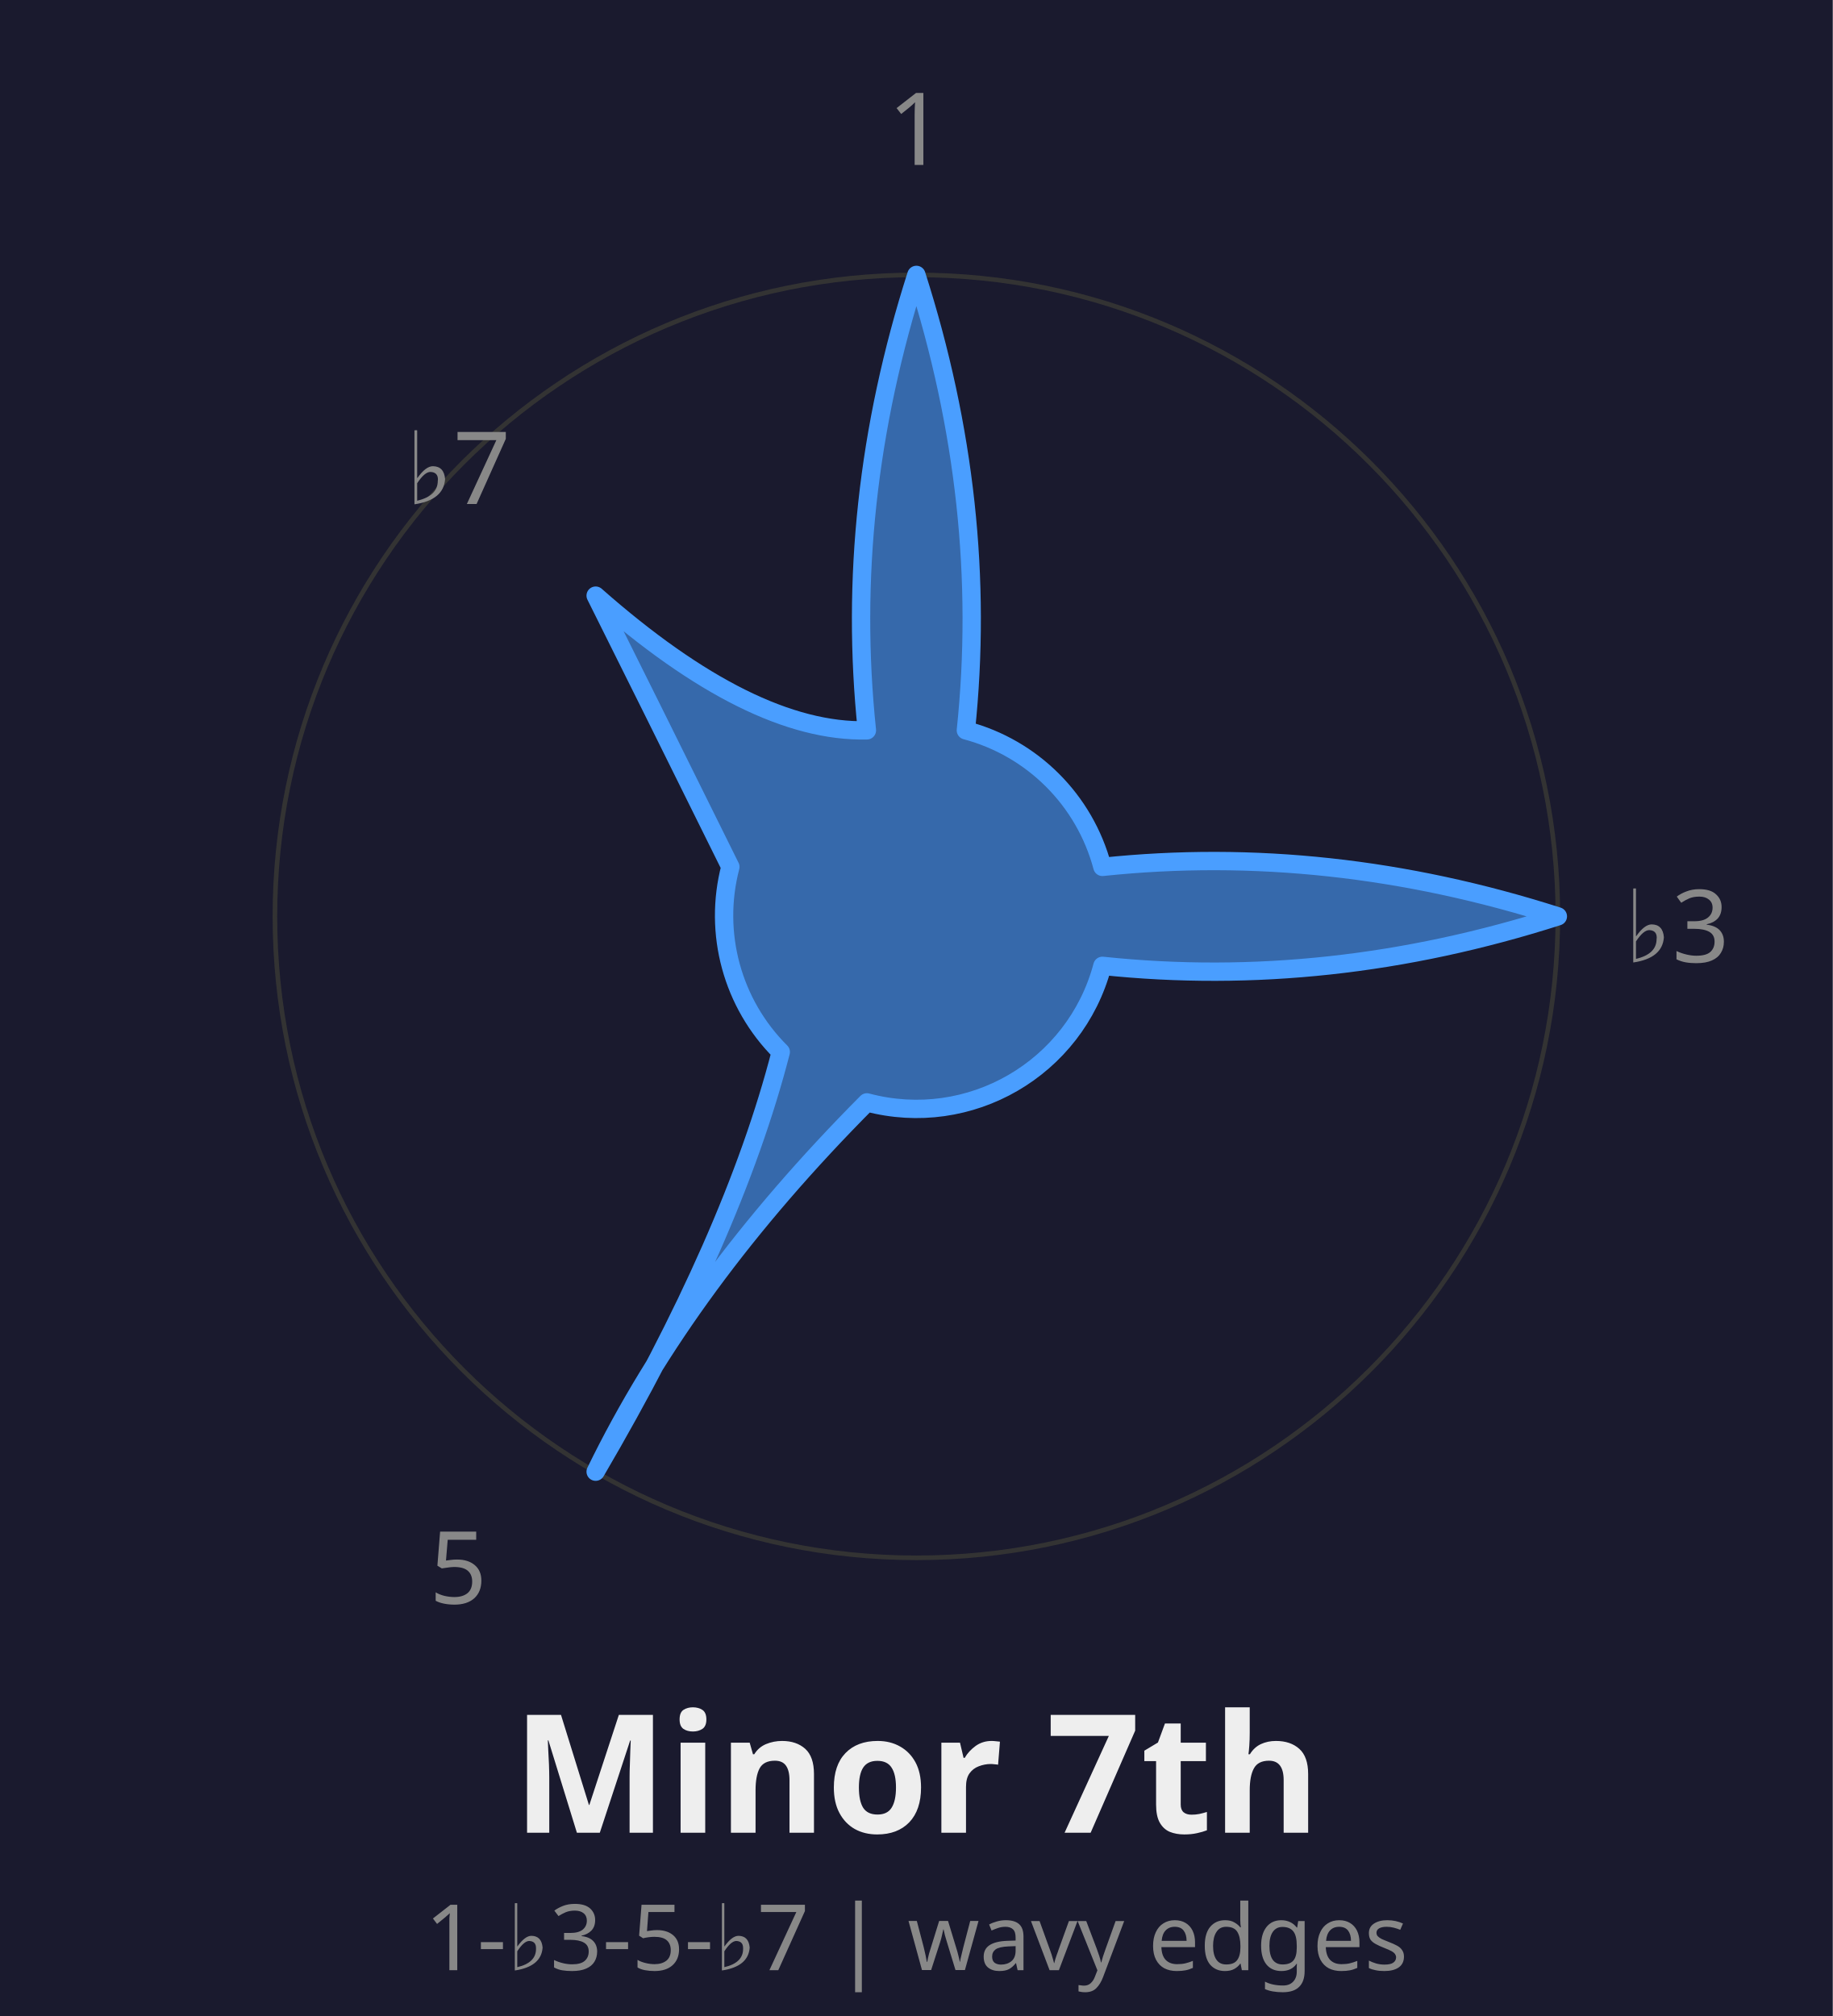
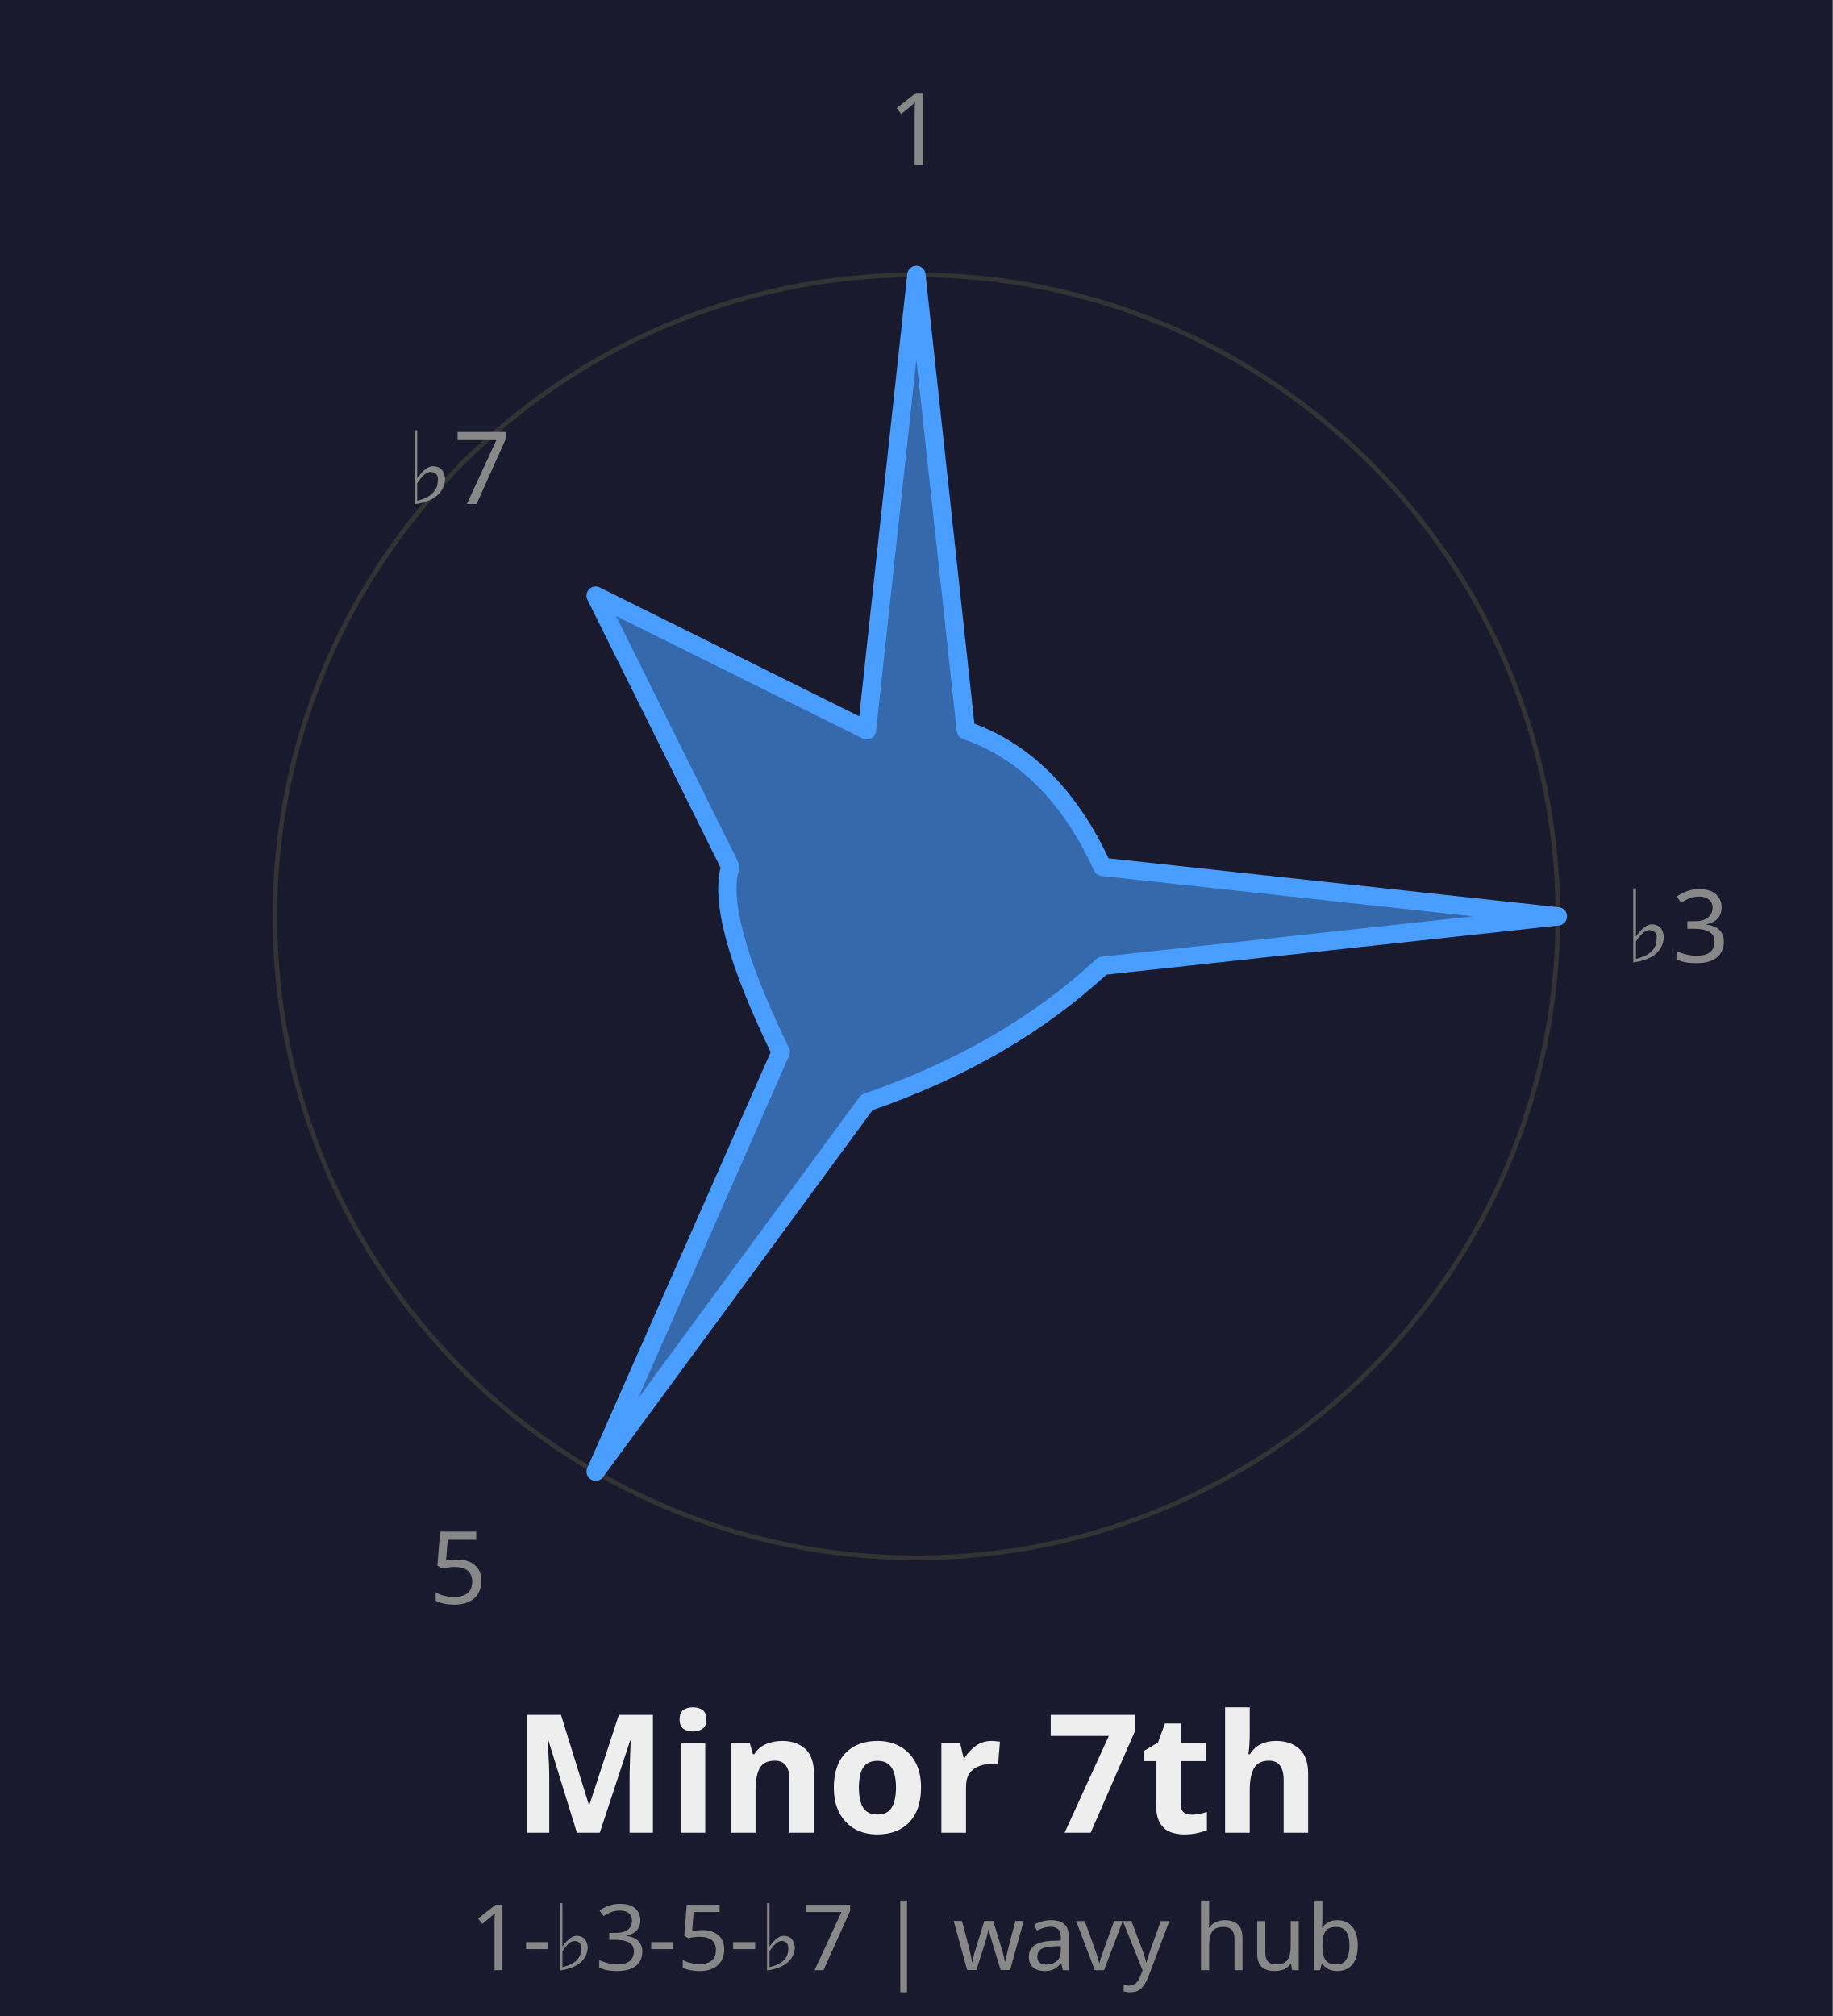
<svg xmlns="http://www.w3.org/2000/svg" width="200" height="220" viewBox="0 0 200 220">
  <rect width="200" height="220" fill="#1a1a2e" />
  <circle cx="100" cy="100" r="70" fill="none" stroke="#333" stroke-width="0.5" />
-   <path d="M 94.6 79.7            Q 92 55 100 30            Q 108 55 105.4 79.7            A 21 21 0 0 1 120.3 94.6            Q 145 92 170 100            Q 145 108 120.3 105.4            A 21 21 0 0 1 94.6 120.3            Q 75 140 65 160.6            Q 80 135 85.2 114.8            A 21 21 0 0 1 79.7 94.6            Q 70 75 65 65            Q 82 80 94.6 79.7 Z" fill="#4a9eff" fill-opacity="0.6" stroke="#4a9eff" stroke-width="2" stroke-linejoin="round" />
+   <path d="M 94.6 79.7            L 100 30            L 105.4 79.7            Q 115 83 120.3 94.6            L 170 100            L 120.3 105.4            Q 110 115 94.6 120.3            L 65 160.6            L 85.2 114.8            Q 78 100 79.7 94.6            L 65 65            L 94.6 79.7 Z" fill="#4a9eff" fill-opacity="0.6" stroke="#4a9eff" stroke-width="2" stroke-linejoin="round" />
  <text x="100" y="18" text-anchor="middle" fill="#888" font-size="11" font-family="system-ui">1</text>
  <text x="183" y="105" text-anchor="middle" fill="#888" font-size="11" font-family="system-ui">♭3</text>
  <text x="50" y="175" text-anchor="middle" fill="#888" font-size="11" font-family="system-ui">5</text>
  <text x="50" y="55" text-anchor="middle" fill="#888" font-size="11" font-family="system-ui">♭7</text>
  <text x="100" y="200" text-anchor="middle" fill="#eee" font-size="18" font-weight="bold" font-family="system-ui">Minor 7th</text>
-   <text x="100" y="215" text-anchor="middle" fill="#888" font-size="10" font-family="system-ui">1-♭3-5-♭7 | wavy edges</text>
+   <text x="100" y="215" text-anchor="middle" fill="#888" font-size="10" font-family="system-ui">1-♭3-5-♭7 | wavy hub</text>
</svg>
